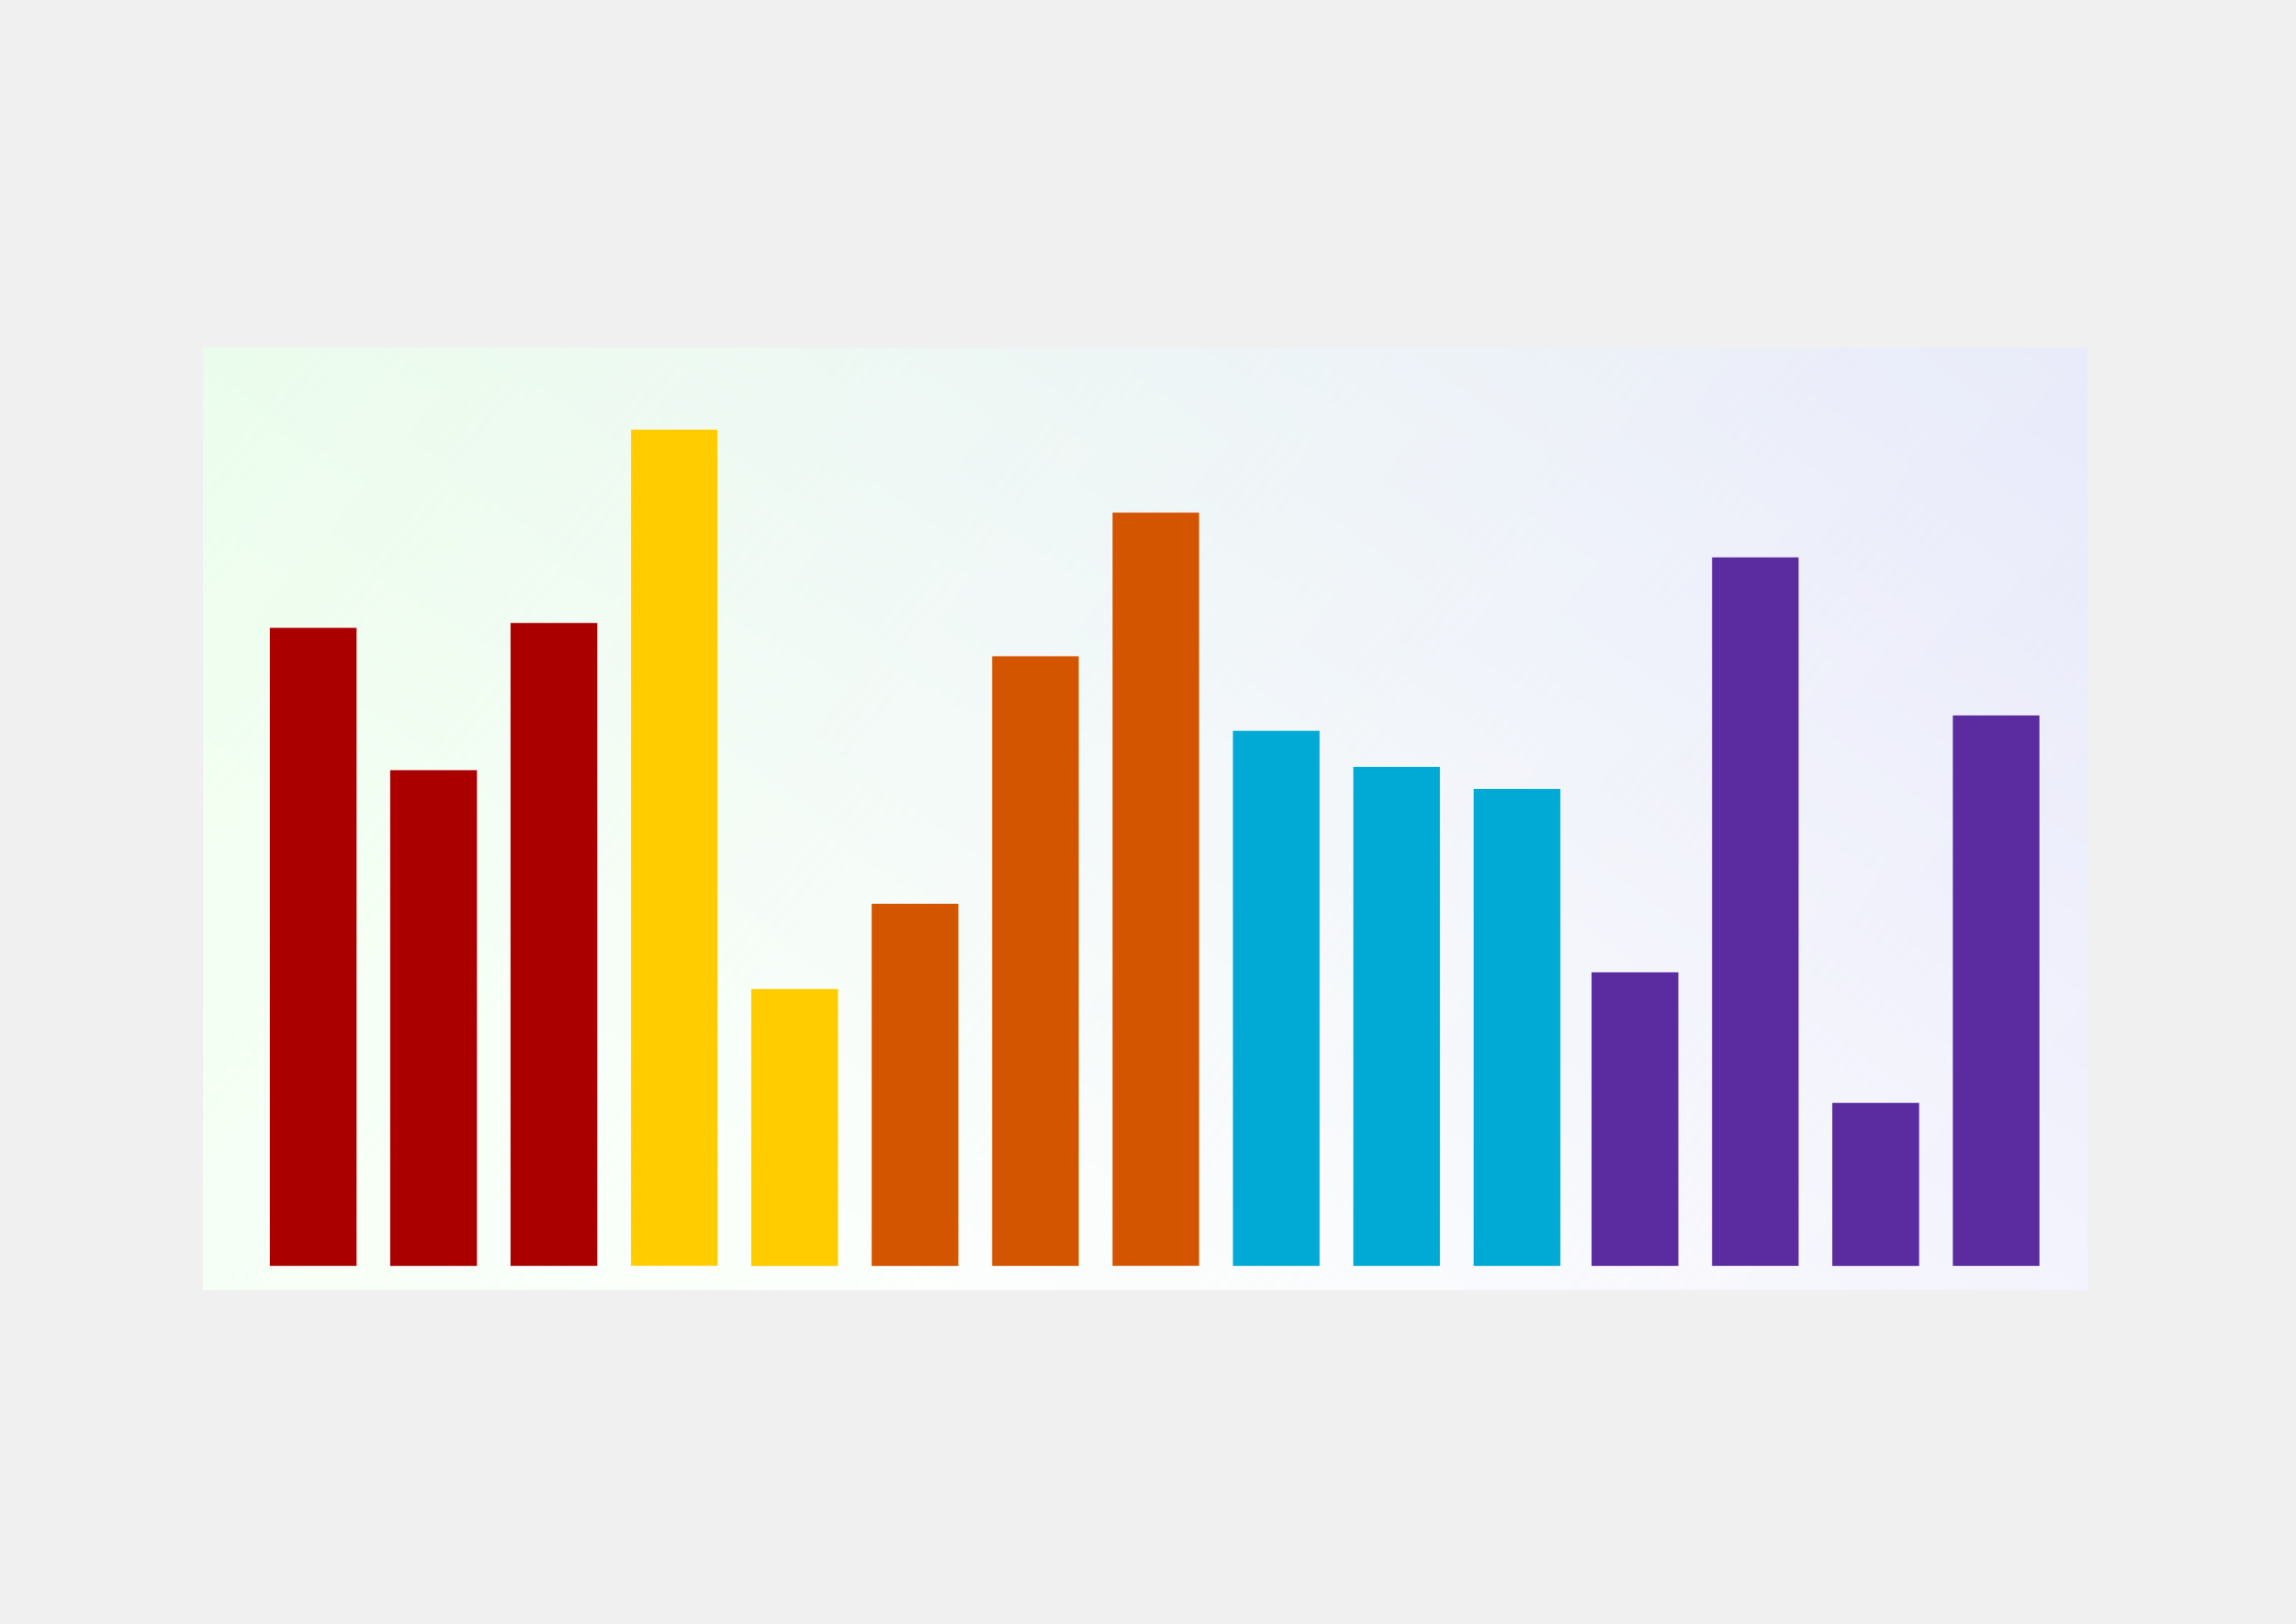
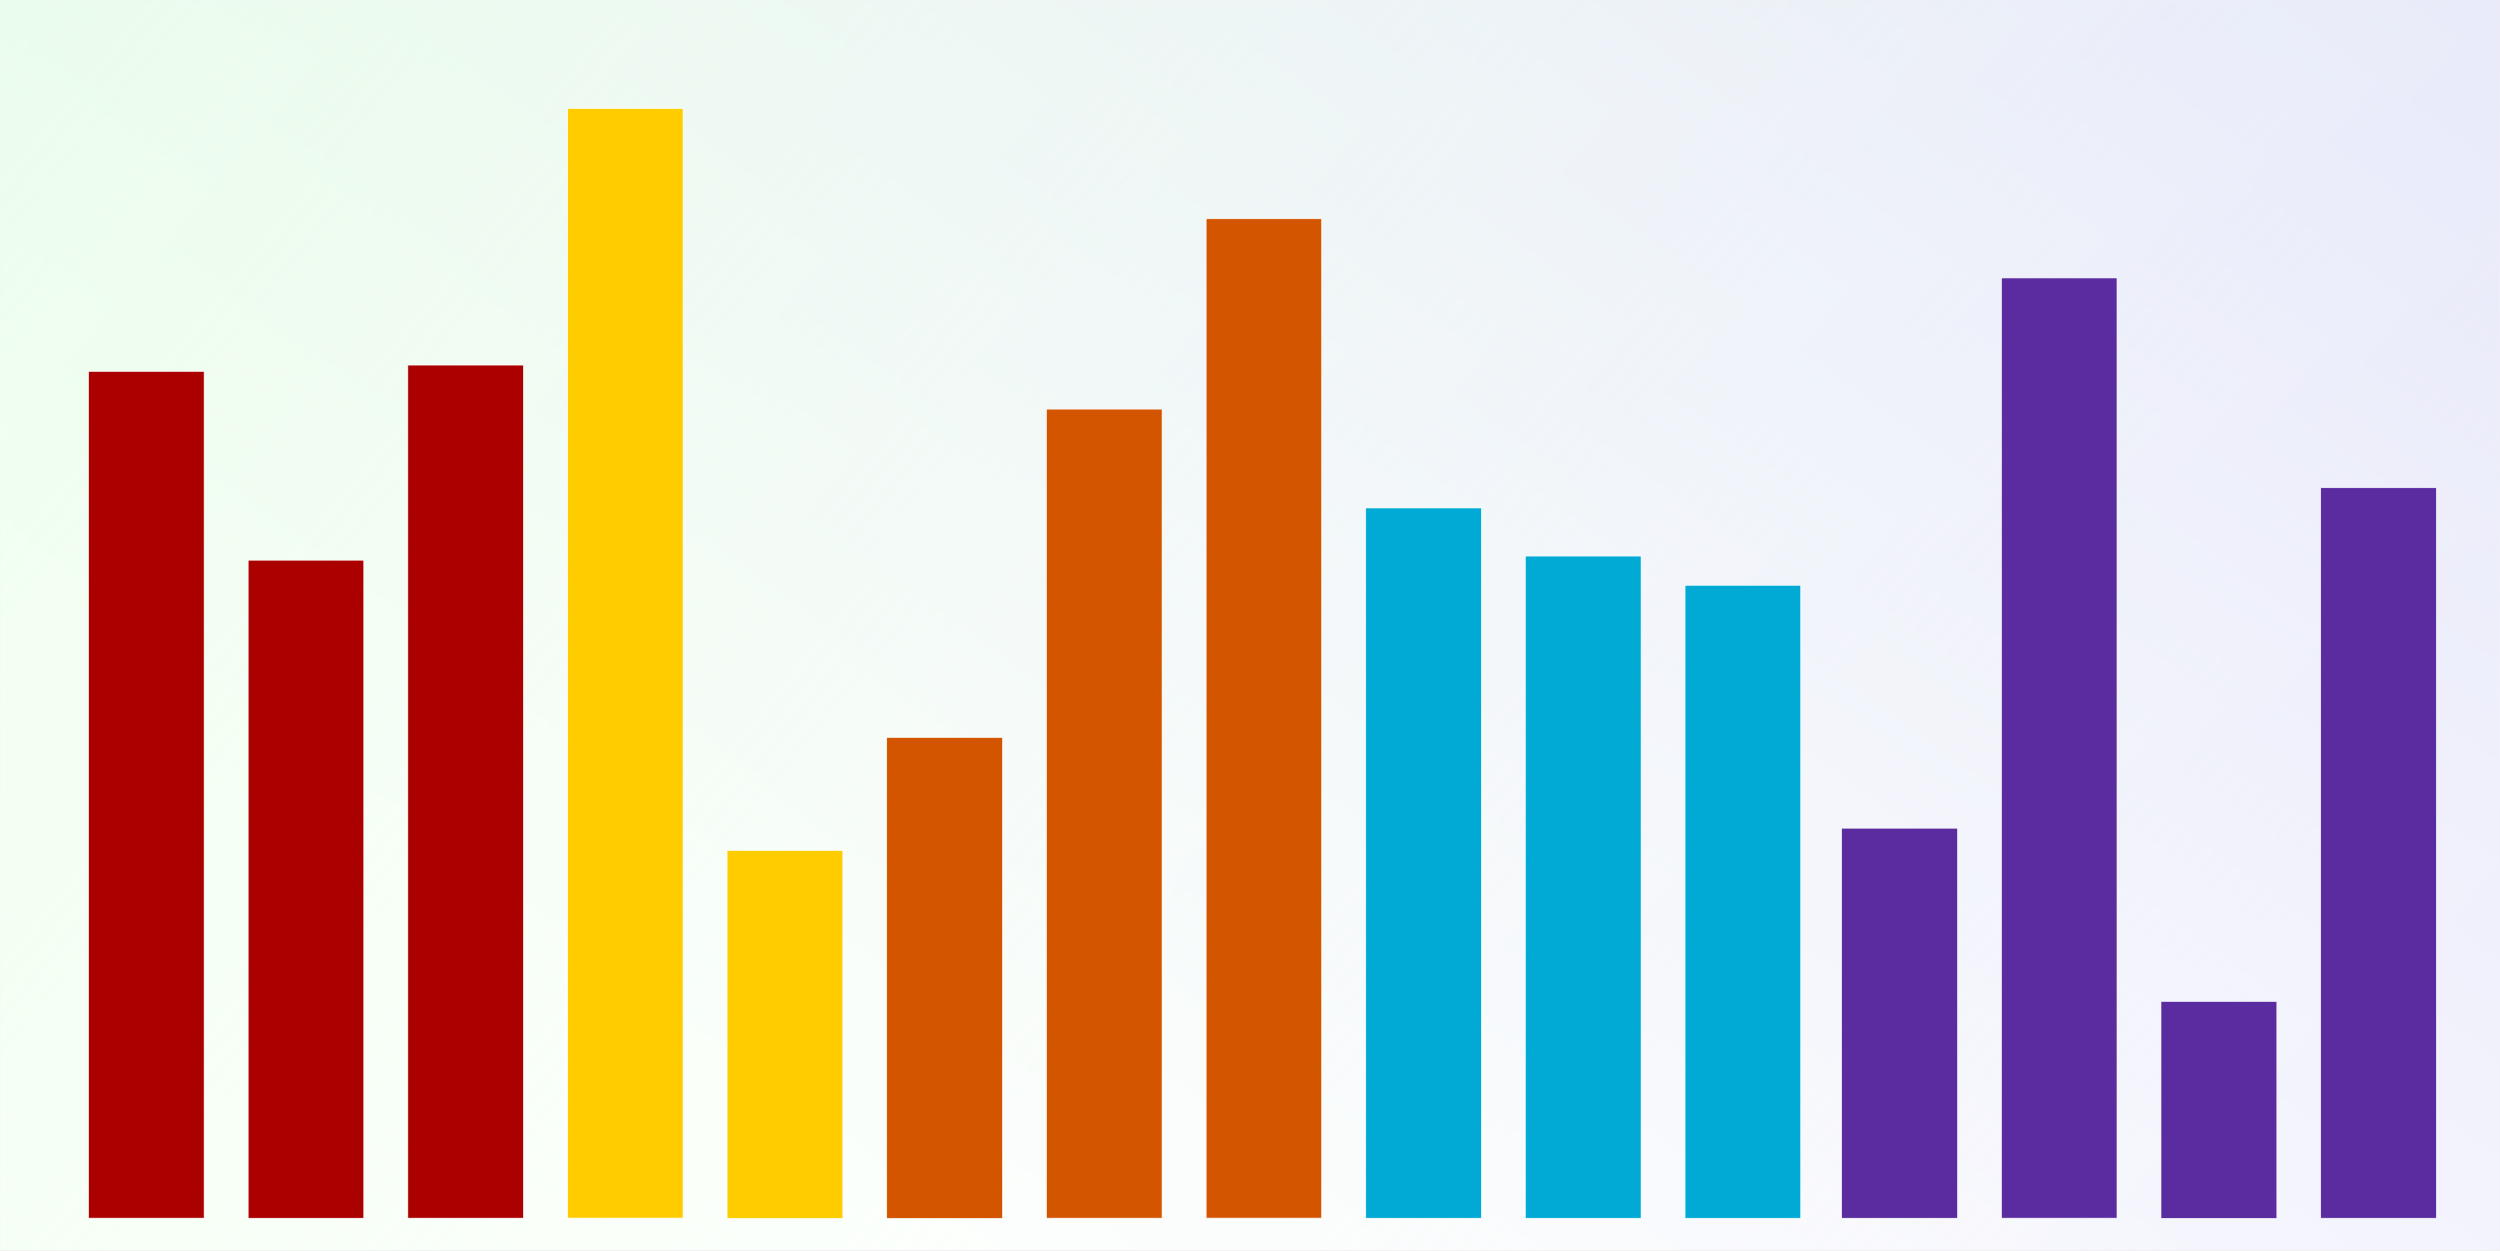
- <svg xmlns="http://www.w3.org/2000/svg" xmlns:xlink="http://www.w3.org/1999/xlink" width="297mm" height="210mm" id="svg3073" version="1.1">
+ <svg xmlns="http://www.w3.org/2000/svg" xmlns:xlink="http://www.w3.org/1999/xlink" width="921.469" height="460.875" id="svg3073" version="1.1">
  <defs id="defs3075">
    <linearGradient id="linearGradient4607">
      <stop style="stop-color:#ffffff;stop-opacity:0;" offset="0" id="stop4609" />
      <stop style="stop-color:#d6ffd4;stop-opacity:0.704;" offset="1" id="stop4611" />
    </linearGradient>
    <linearGradient id="linearGradient4544">
      <stop style="stop-color:#ffffff;stop-opacity:1;" offset="0" id="stop4546" />
      <stop style="stop-color:#bcbef2;stop-opacity:1;" offset="1" id="stop4548" />
    </linearGradient>
    <linearGradient id="linearGradient4532">
      <stop style="stop-color:#ffffff;stop-opacity:1;" offset="0" id="stop4534" />
      <stop style="stop-color:#ffffff;stop-opacity:0;" offset="1" id="stop4536" />
    </linearGradient>
    <linearGradient id="linearGradient4524">
      <stop style="stop-color:#ffffff;stop-opacity:1;" offset="0" id="stop4526" />
      <stop style="stop-color:#e9e2e2;stop-opacity:1;" offset="1" id="stop4528" />
    </linearGradient>
    <linearGradient id="linearGradient4487">
      <stop style="stop-color:#ffffff;stop-opacity:1;" offset="0" id="stop4489" />
      <stop style="stop-color:#c6f7ce;stop-opacity:1;" offset="1" id="stop4491" />
    </linearGradient>
    <linearGradient xlink:href="#linearGradient4524" id="linearGradient4530" x1="581.325" y1="563.981" x2="35.371" y2="65.604" gradientUnits="userSpaceOnUse" />
    <linearGradient xlink:href="#linearGradient4532" id="linearGradient4538" x1="99.235" y1="399.484" x2="1020.725" y2="399.484" gradientUnits="userSpaceOnUse" />
    <linearGradient xlink:href="#linearGradient4524" id="linearGradient4540" gradientUnits="userSpaceOnUse" x1="1012.927" y1="682.875" x2="234.07" y2="783.853" />
    <linearGradient xlink:href="#linearGradient4532" id="linearGradient4542" gradientUnits="userSpaceOnUse" x1="61.775" y1="21.629" x2="563.064" y2="497.205" />
    <linearGradient xlink:href="#linearGradient4544" id="linearGradient4550" x1="345.166" y1="557.466" x2="1475.127" y2="-986.526" gradientUnits="userSpaceOnUse" gradientTransform="translate(-0.02212539,0.7947207)" />
    <linearGradient xlink:href="#linearGradient4544-2" id="linearGradient4550-3" x1="345.166" y1="557.466" x2="1475.127" y2="-986.526" gradientUnits="userSpaceOnUse" />
    <linearGradient id="linearGradient4544-2">
      <stop style="stop-color:#ffffff;stop-opacity:1;" offset="0" id="stop4546-2" />
      <stop style="stop-color:#bcbef2;stop-opacity:1;" offset="1" id="stop4548-1" />
    </linearGradient>
    <linearGradient gradientTransform="translate(-99.23472,-169.054)" y2="-986.526" x2="1475.127" y1="557.466" x1="345.166" gradientUnits="userSpaceOnUse" id="linearGradient4569" xlink:href="#linearGradient4544-2" />
    <linearGradient xlink:href="#linearGradient4607" id="linearGradient4613" x1="1004.412" y1="598.363" x2="62.527" y2="-177.851" gradientUnits="userSpaceOnUse" gradientTransform="translate(-1.5057248e-6,3.9274321e-6)" />
  </defs>
-   <g id="layer1">
+   <g id="layer1" transform="translate(-99.21875,-169.8438)">
    <rect style="fill:url(#linearGradient4550);fill-opacity:1;stroke:#ffffff;stroke-width:0.23;stroke-miterlimit:4;stroke-opacity:0;stroke-dasharray:none" id="rect4485" width="921.26" height="460.63" x="99.328" y="169.964" />
    <rect style="fill:url(#linearGradient4613);fill-opacity:1;stroke:#ffffff;stroke-width:0.23;stroke-miterlimit:4;stroke-opacity:0;stroke-dasharray:none" id="rect4485-6" width="921.26" height="460.63" x="99.328" y="169.964" />
    <rect style="fill:#aa0000;fill-opacity:1;stroke:#ffffff;stroke-width:0.23;stroke-miterlimit:4;stroke-opacity:1;stroke-dasharray:none" id="rect3082" width="42.611" height="312.098" x="131.847" y="306.742" />
    <rect style="fill:#aa0000;fill-opacity:1;stroke:#ffffff;stroke-width:0.203;stroke-miterlimit:4;stroke-opacity:1;stroke-dasharray:none" id="rect3082-1" width="42.611" height="242.526" x="190.695" y="376.328" />
    <rect style="fill:#aa0000;fill-opacity:1;stroke:#ffffff;stroke-width:0.231;stroke-miterlimit:4;stroke-opacity:1;stroke-dasharray:none" id="rect3082-1-7" width="42.611" height="314.431" x="249.542" y="304.409" />
    <rect style="fill:#ffcc00;fill-opacity:1;stroke:#ffffff;stroke-width:0.263;stroke-miterlimit:4;stroke-opacity:1;stroke-dasharray:none" id="rect3082-1-4" width="42.611" height="409.026" x="308.389" y="209.798" />
    <rect style="fill:#ffcc00;fill-opacity:1;stroke:#ffffff;stroke-width:0.152;stroke-miterlimit:4;stroke-opacity:1;stroke-dasharray:none" id="rect3082-1-0" width="42.611" height="135.491" x="367.237" y="483.388" />
    <rect style="fill:#d45500;fill-opacity:1;stroke:#ffffff;stroke-width:0.173;stroke-miterlimit:4;stroke-opacity:1;stroke-dasharray:none" id="rect3082-1-8" width="42.611" height="177.136" x="426.084" y="441.733" />
    <rect style="fill:#d45500;fill-opacity:1;stroke:#ffffff;stroke-width:0.225;stroke-miterlimit:4;stroke-opacity:1;stroke-dasharray:none" id="rect3082-1-2" width="42.611" height="298.207" x="484.932" y="320.636" />
    <rect style="fill:#d45500;fill-opacity:1;stroke:#ffffff;stroke-width:0.25;stroke-miterlimit:4;stroke-opacity:1;stroke-dasharray:none" id="rect3082-1-45" width="42.611" height="368.362" x="543.779" y="250.469" />
    <rect style="fill:#00aad4;fill-opacity:1;stroke:#ffffff;stroke-width:0.211;stroke-miterlimit:4;stroke-opacity:1;stroke-dasharray:none" id="rect3082-1-8-5" width="42.611" height="261.767" x="602.626" y="357.084" />
    <rect style="fill:#00aad4;fill-opacity:1;stroke:#ffffff;stroke-width:0.203;stroke-miterlimit:4;stroke-opacity:1;stroke-dasharray:none" id="rect3082-1-2-1" width="42.611" height="244.038" x="661.474" y="374.816" />
    <rect style="fill:#00aad4;fill-opacity:1;stroke:#ffffff;stroke-width:0.199;stroke-miterlimit:4;stroke-opacity:1;stroke-dasharray:none" id="rect3082-1-45-7" width="42.611" height="233.259" x="720.321" y="385.597" />
    <rect style="fill:#5a2ca0;fill-opacity:1;stroke:#ffffff;stroke-width:0.156;stroke-miterlimit:4;stroke-opacity:1;stroke-dasharray:none" id="rect3082-1-45-1" width="42.611" height="143.691" x="778.069" y="475.139" />
    <rect style="fill:#5a2ca0;fill-opacity:1;stroke:#ffffff;stroke-width:0.242;stroke-miterlimit:4;stroke-opacity:1;stroke-dasharray:none" id="rect3082-1-8-5-1" width="42.611" height="346.563" x="836.916" y="272.287" />
    <rect style="fill:#5a2ca0;fill-opacity:1;stroke:#ffffff;stroke-width:0.116;stroke-miterlimit:4;stroke-opacity:1;stroke-dasharray:none" id="rect3082-1-2-1-5" width="42.611" height="79.788" x="895.764" y="539.065" />
    <rect style="fill:#5a2ca0;fill-opacity:1;stroke:#ffffff;stroke-width:0.214;stroke-miterlimit:4;stroke-opacity:1;stroke-dasharray:none" id="rect3082-1-45-7-2" width="42.611" height="269.231" x="954.611" y="349.625" />
  </g>
</svg>
